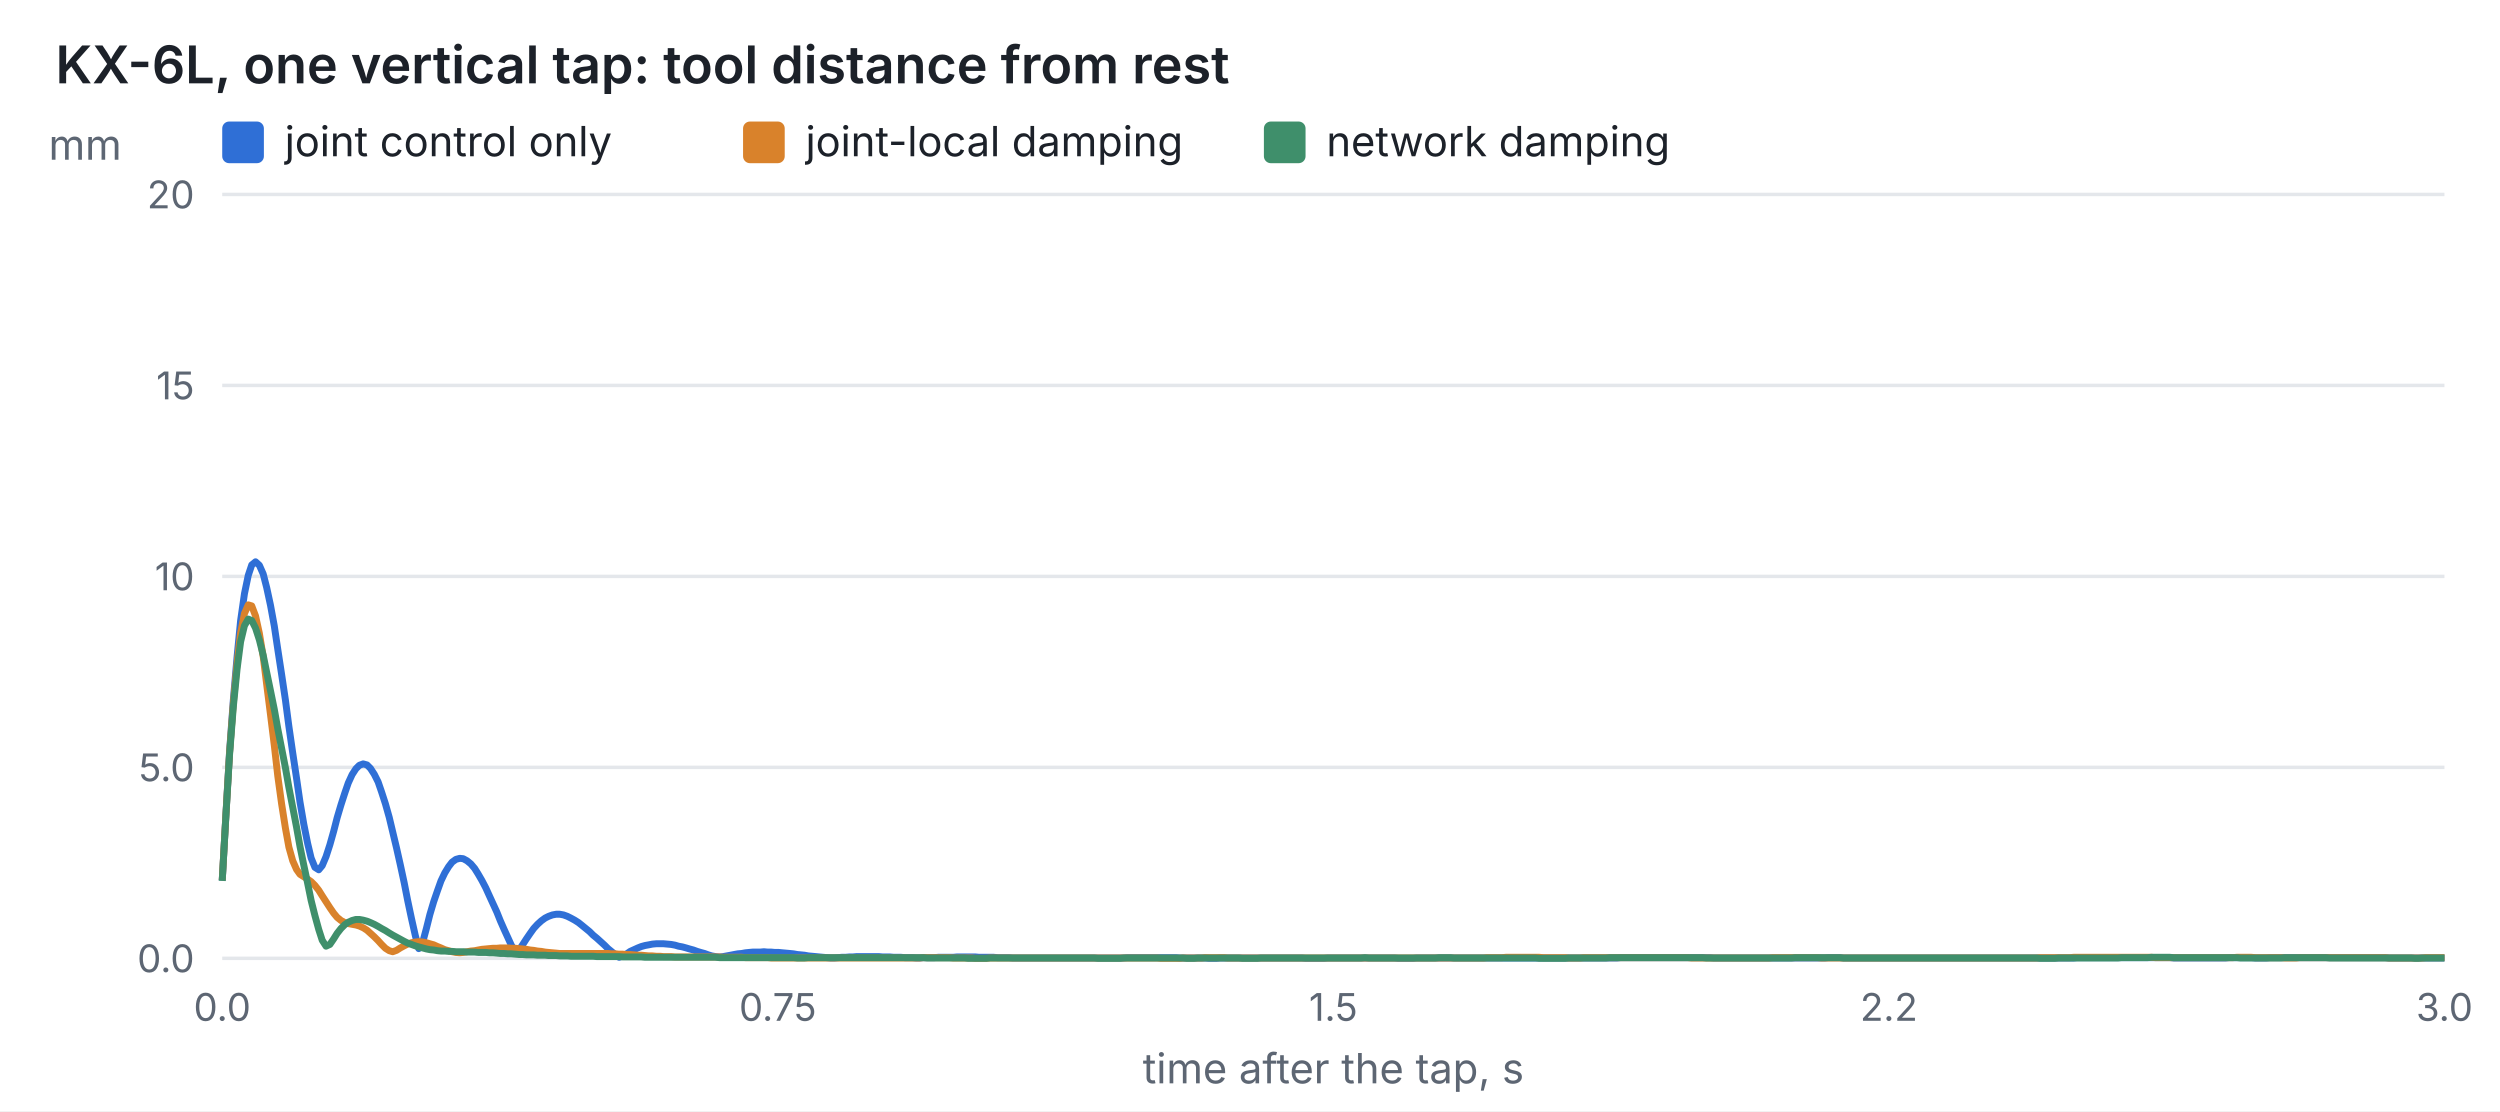
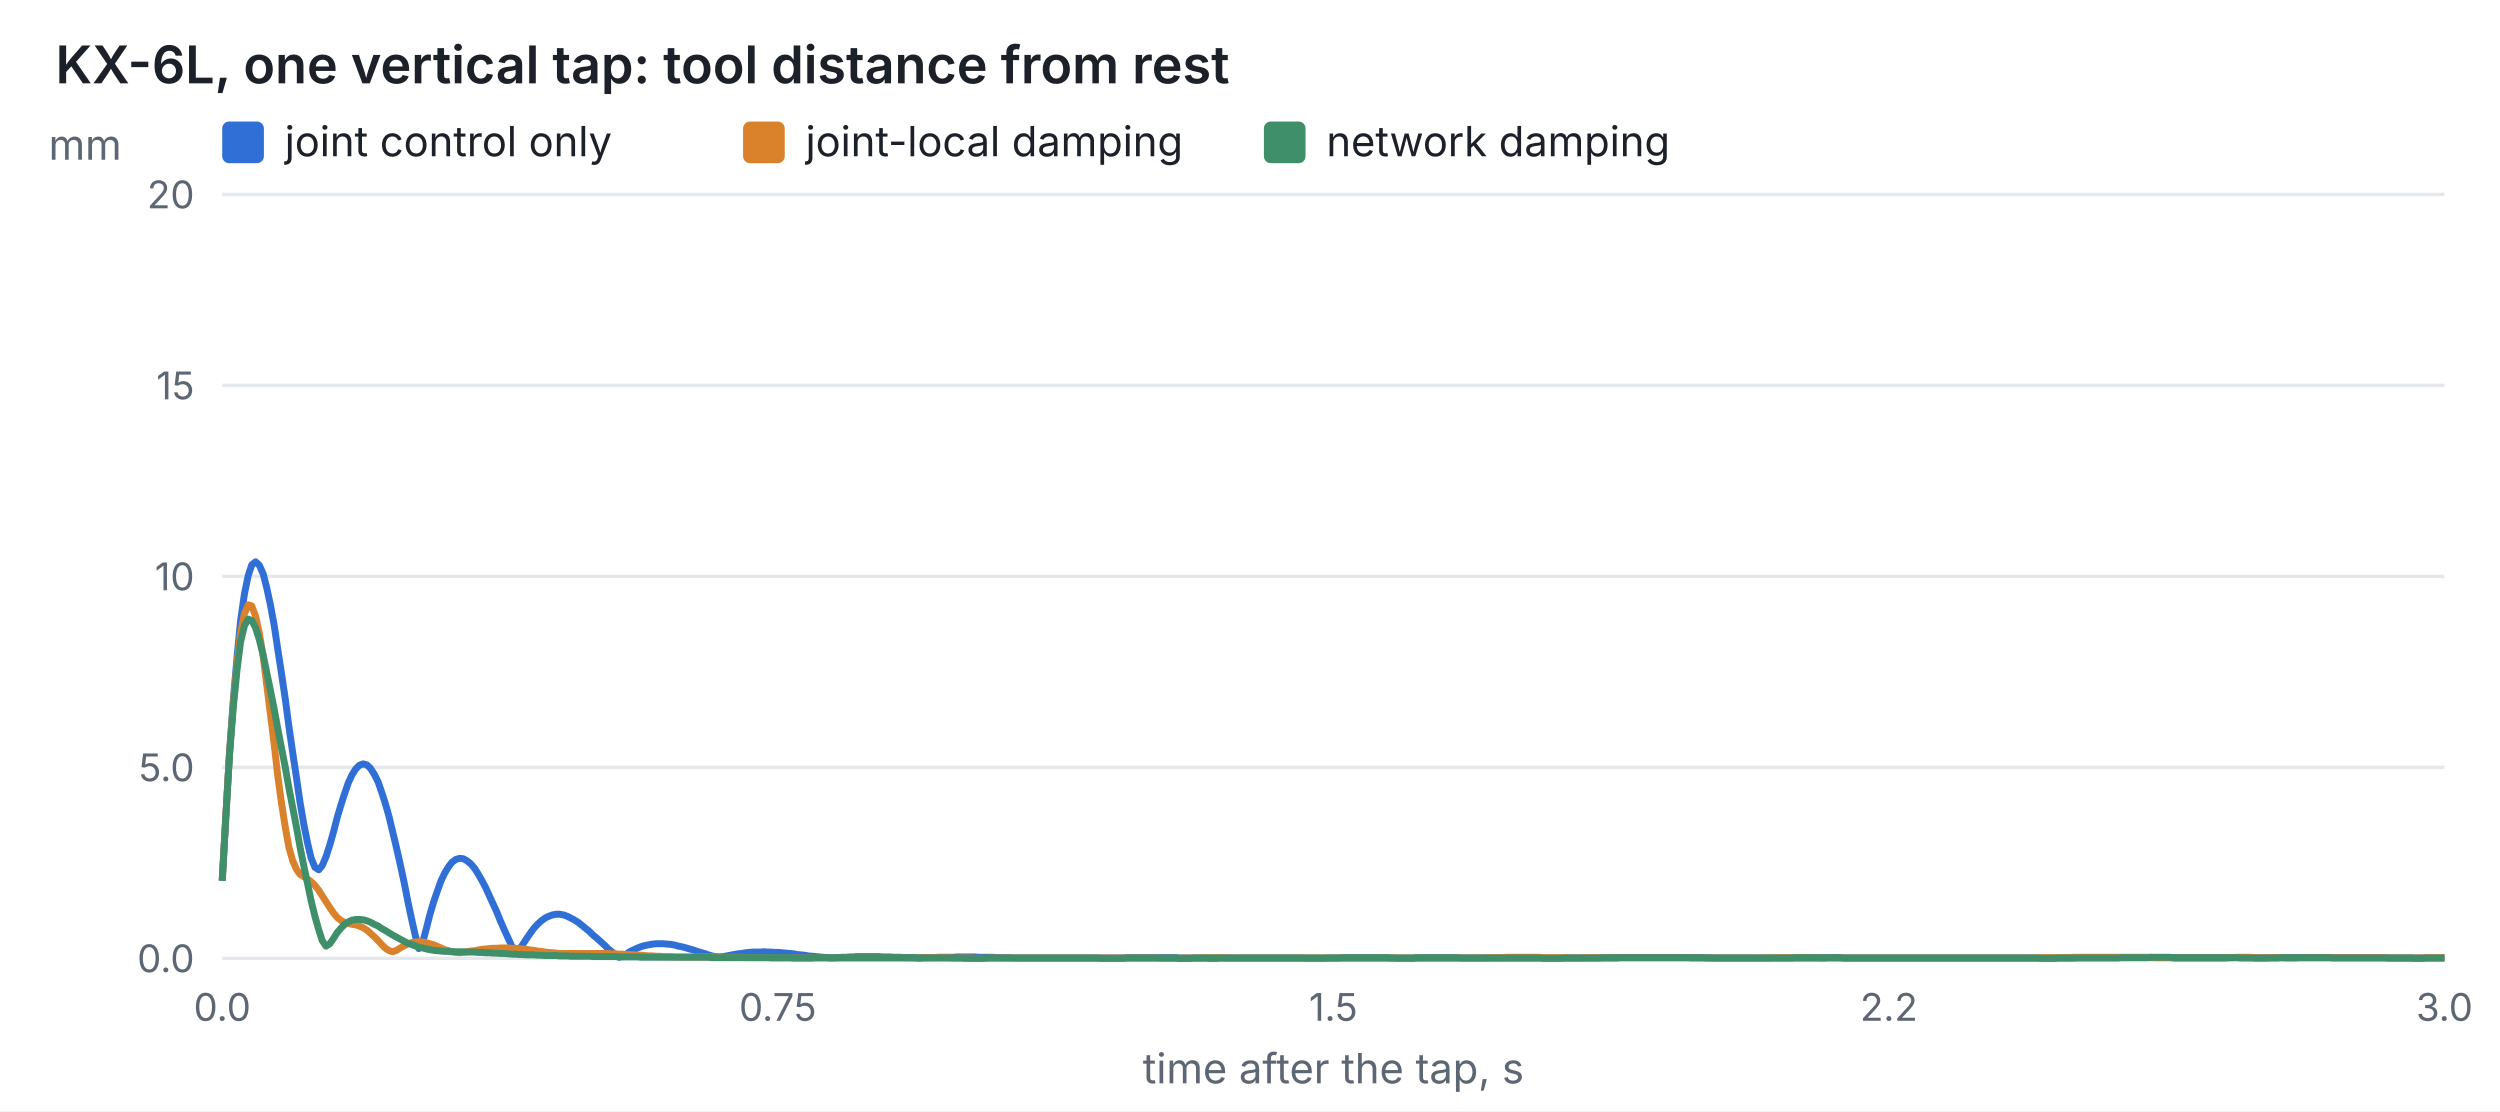
<svg xmlns="http://www.w3.org/2000/svg" viewBox="0 0 720 320" width="720" height="320" font-family="system-ui, -apple-system, Segoe UI, sans-serif">
  <rect width="720" height="320" fill="#ffffff" />
  <text x="16" y="24" font-size="15" font-weight="600" fill="#1c2129">KX-6L, one vertical tap: tool distance from rest</text>
  <line x1="64" x2="704" y1="276" y2="276" stroke="#e4e7eb" />
  <text x="56" y="280" font-size="11" text-anchor="end" fill="#5d6673">0.0</text>
  <line x1="64" x2="704" y1="221" y2="221" stroke="#e4e7eb" />
  <text x="56" y="225" font-size="11" text-anchor="end" fill="#5d6673">5.0</text>
  <line x1="64" x2="704" y1="166" y2="166" stroke="#e4e7eb" />
  <text x="56" y="170" font-size="11" text-anchor="end" fill="#5d6673">10</text>
  <line x1="64" x2="704" y1="111" y2="111" stroke="#e4e7eb" />
  <text x="56" y="115" font-size="11" text-anchor="end" fill="#5d6673">15</text>
  <line x1="64" x2="704" y1="56" y2="56" stroke="#e4e7eb" />
  <text x="56" y="60" font-size="11" text-anchor="end" fill="#5d6673">20</text>
  <text x="64" y="294" font-size="11" text-anchor="middle" fill="#5d6673">0.0</text>
  <text x="224" y="294" font-size="11" text-anchor="middle" fill="#5d6673">0.75</text>
  <text x="384" y="294" font-size="11" text-anchor="middle" fill="#5d6673">1.5</text>
  <text x="544" y="294" font-size="11" text-anchor="middle" fill="#5d6673">2.2</text>
  <text x="704" y="294" font-size="11" text-anchor="middle" fill="#5d6673">3.0</text>
  <polyline points="64.0,253.6 65.1,234.0 66.1,216.7 67.2,201.6 68.3,188.9 69.3,178.7 70.4,171.0 71.5,165.7 72.5,162.7 73.6,161.8 74.7,162.8 75.8,165.3 76.8,169.2 77.9,174.3 79.0,180.3 80.0,187.0 81.1,194.2 82.2,201.6 83.2,209.2 84.3,216.8 85.4,224.1 86.4,231.0 87.5,237.4 88.6,242.9 89.6,247.1 90.7,249.8 91.8,250.5 92.8,249.3 93.9,246.7 95.0,243.3 96.1,239.4 97.1,235.5 98.2,231.8 99.3,228.4 100.3,225.5 101.4,223.1 102.5,221.4 103.5,220.4 104.6,220.0 105.7,220.3 106.7,221.3 107.8,223.0 108.9,225.2 109.9,228.1 111.0,231.5 112.1,235.4 113.1,239.6 114.2,244.2 115.3,249.1 116.4,254.2 117.4,259.3 118.5,264.5 119.6,269.4 120.6,273.2 121.7,271.5 122.8,267.4 123.8,263.4 124.9,259.7 126.0,256.5 127.0,253.7 128.1,251.4 129.2,249.6 130.2,248.3 131.3,247.5 132.4,247.2 133.4,247.3 134.5,247.9 135.6,248.8 136.7,250.1 137.7,251.7 138.8,253.6 139.9,255.7 140.9,257.9 142.0,260.3 143.1,262.7 144.1,265.2 145.2,267.7 146.3,270.1 147.3,272.3 148.4,273.9 149.5,273.6 150.5,272.1 151.6,270.4 152.7,268.8 153.7,267.4 154.8,266.2 155.9,265.2 157.0,264.4 158.0,263.9 159.1,263.5 160.2,263.3 161.2,263.3 162.3,263.5 163.4,263.9 164.4,264.4 165.5,265.0 166.6,265.7 167.6,266.5 168.7,267.4 169.8,268.3 170.8,269.3 171.9,270.2 173.0,271.2 174.1,272.2 175.1,273.2 176.2,274.1 177.3,275.0 178.3,275.7 179.4,275.3 180.5,274.7 181.5,274.0 182.6,273.5 183.7,273.0 184.7,272.6 185.8,272.3 186.9,272.1 187.9,271.9 189.0,271.8 190.1,271.8 191.1,271.8 192.2,271.9 193.3,272.0 194.4,272.2 195.4,272.5 196.5,272.7 197.6,273.0 198.6,273.3 199.7,273.6 200.8,274.0 201.8,274.3 202.9,274.6 204.0,275.0 205.0,275.3 206.1,275.5 207.2,275.6 208.2,275.5 209.3,275.3 210.4,275.1 211.4,274.9 212.5,274.7 213.6,274.6 214.7,274.4 215.7,274.3 216.8,274.2 217.9,274.2 218.9,274.2 220.0,274.1 221.1,274.2 222.1,274.2 223.2,274.3 224.3,274.3 225.3,274.4 226.4,274.5 227.5,274.6 228.5,274.7 229.6,274.9 230.7,275.0 231.7,275.1 232.8,275.3 233.9,275.4 235.0,275.5 236.0,275.6 237.1,275.7 238.2,275.8 239.2,275.9 240.3,275.9 241.4,275.8 242.4,275.7 243.5,275.7 244.6,275.6 245.6,275.6 246.7,275.5 247.8,275.5 248.8,275.5 249.9,275.5 251.0,275.5 252.0,275.5 253.1,275.5 254.2,275.6 255.3,275.6 256.3,275.6 257.4,275.7 258.5,275.7 259.5,275.7 260.6,275.8 261.7,275.8 262.7,275.8 263.8,275.9 264.9,275.9 265.9,275.8 267.0,275.8 268.1,275.8 269.1,275.8 270.2,275.7 271.3,275.7 272.3,275.7 273.4,275.7 274.5,275.7 275.6,275.6 276.6,275.6 277.7,275.6 278.8,275.6 279.8,275.6 280.9,275.6 282.0,275.7 283.0,275.7 284.1,275.7 285.2,275.7 286.2,275.7 287.3,275.8 288.4,275.8 289.4,275.8 290.5,275.8 291.6,275.9 292.6,275.9 293.7,275.9 294.8,275.9 295.9,275.9 296.9,275.9 298.0,275.9 299.1,275.9 300.1,275.9 301.2,275.9 302.3,275.9 303.3,275.9 304.4,275.9 305.5,275.9 306.5,275.9 307.6,275.9 308.7,275.9 309.7,275.9 310.8,275.9 311.9,275.9 312.9,275.9 314.0,275.9 315.1,275.9 316.2,275.9 317.2,275.9 318.3,275.9 319.4,275.9 320.4,275.9 321.5,275.9 322.6,275.9 323.6,275.9 324.7,275.8 325.8,275.8 326.8,275.8 327.9,275.8 329.0,275.8 330.0,275.8 331.1,275.8 332.2,275.8 333.2,275.8 334.3,275.8 335.4,275.8 336.5,275.8 337.5,275.8 338.6,275.8 339.7,275.9 340.7,275.9 341.8,275.9 342.9,275.9 343.9,275.9 345.0,275.9 346.1,275.9 347.1,275.9 348.2,276.0 349.3,276.0 350.3,276.0 351.4,275.9 352.5,275.9 353.5,275.9 354.6,275.9 355.7,275.9 356.8,275.9 357.8,275.9 358.9,275.9 360.0,275.9 361.0,275.9 362.1,275.9 363.2,275.9 364.2,275.9 365.3,275.9 366.4,275.9 367.4,275.9 368.5,275.9 369.6,275.9 370.6,275.9 371.7,275.9 372.8,275.9 373.8,275.9 374.9,275.9 376.0,276.0 377.1,276.0 378.1,276.0 379.2,276.0 380.3,276.0 381.3,276.0 382.4,275.9 383.5,275.9 384.5,275.9 385.6,275.9 386.7,275.9 387.7,275.9 388.8,275.9 389.9,275.9 390.9,275.9 392.0,275.9 393.1,275.9 394.2,275.9 395.2,275.9 396.3,275.9 397.4,275.9 398.4,275.9 399.5,275.9 400.6,275.9 401.6,275.9 402.7,276.0 403.8,276.0 404.8,276.0 405.9,276.0 407.0,276.0 408.0,275.9 409.1,275.9 410.2,275.9 411.2,275.9 412.3,275.9 413.4,275.9 414.5,275.9 415.5,275.9 416.6,275.9 417.7,275.9 418.7,275.9 419.8,275.9 420.9,275.9 421.9,275.9 423.0,275.9 424.1,275.9 425.1,275.9 426.2,275.9 427.3,275.9 428.3,275.9 429.4,275.9 430.5,275.9 431.5,275.9 432.6,275.9 433.7,275.9 434.8,275.9 435.8,275.9 436.9,275.9 438.0,275.9 439.0,275.9 440.1,275.9 441.2,275.9 442.2,275.9 443.3,275.9 444.4,275.9 445.4,275.9 446.5,275.9 447.6,275.9 448.6,275.9 449.7,275.9 450.8,275.9 451.8,275.9 452.9,275.9 454.0,275.9 455.1,275.9 456.1,275.9 457.2,275.9 458.3,275.9 459.3,275.9 460.4,275.9 461.5,275.9 462.5,275.9 463.6,275.9 464.7,275.9 465.7,275.9 466.8,275.8 467.9,275.8 468.9,275.8 470.0,275.8 471.1,275.8 472.1,275.8 473.2,275.8 474.3,275.8 475.4,275.8 476.4,275.8 477.5,275.8 478.6,275.8 479.6,275.8 480.7,275.8 481.8,275.8 482.8,275.8 483.9,275.8 485.0,275.8 486.0,275.8 487.1,275.8 488.2,275.8 489.2,275.8 490.3,275.8 491.4,275.8 492.4,275.8 493.5,275.9 494.6,275.9 495.7,275.9 496.7,275.9 497.8,275.9 498.9,275.9 499.9,275.9 501.0,275.9 502.1,275.9 503.1,275.9 504.2,275.9 505.3,275.9 506.3,275.9 507.4,275.9 508.5,275.9 509.5,275.9 510.6,275.9 511.7,275.9 512.7,275.9 513.8,275.9 514.9,275.9 516.0,275.9 517.0,275.9 518.1,275.9 519.2,275.9 520.2,275.9 521.3,275.9 522.4,275.9 523.4,275.9 524.5,275.9 525.6,275.9 526.6,275.8 527.7,275.8 528.8,275.8 529.8,275.8 530.9,275.9 532.0,275.9 533.0,275.9 534.1,275.9 535.2,275.9 536.3,275.9 537.3,275.9 538.4,275.9 539.5,275.9 540.5,275.9 541.6,275.9 542.7,275.9 543.7,275.9 544.8,275.9 545.9,275.9 546.9,275.9 548.0,275.9 549.1,275.9 550.1,275.9 551.2,275.9 552.3,275.9 553.3,275.9 554.4,275.9 555.5,275.9 556.6,275.9 557.6,275.9 558.7,275.9 559.8,275.9 560.8,275.9 561.9,275.9 563.0,275.9 564.0,275.9 565.1,275.9 566.2,275.9 567.2,275.9 568.3,275.9 569.4,275.9 570.4,275.9 571.5,275.9 572.6,275.9 573.6,275.9 574.7,275.9 575.8,275.9 576.9,275.9 577.9,275.9 579.0,275.9 580.1,275.9 581.1,275.9 582.2,275.9 583.3,275.9 584.3,275.9 585.4,275.9 586.5,275.9 587.5,275.9 588.6,275.9 589.7,275.9 590.7,275.9 591.8,275.9 592.9,275.9 593.9,275.9 595.0,275.9 596.1,275.9 597.2,275.9 598.2,275.8 599.3,275.8 600.4,275.8 601.4,275.8 602.5,275.8 603.6,275.8 604.6,275.8 605.7,275.8 606.8,275.8 607.8,275.8 608.9,275.8 610.0,275.8 611.0,275.8 612.1,275.8 613.2,275.8 614.3,275.8 615.3,275.8 616.4,275.8 617.5,275.8 618.5,275.8 619.6,275.8 620.7,275.8 621.7,275.8 622.8,275.8 623.9,275.8 624.9,275.8 626.0,275.9 627.1,275.9 628.1,275.9 629.2,275.9 630.3,275.9 631.3,275.9 632.4,275.9 633.5,275.9 634.6,275.9 635.6,275.9 636.7,275.9 637.8,275.9 638.8,275.9 639.9,275.9 641.0,275.9 642.0,275.8 643.1,275.8 644.2,275.8 645.2,275.8 646.3,275.8 647.4,275.8 648.4,275.8 649.5,275.9 650.6,275.9 651.6,275.9 652.7,275.9 653.8,275.8 654.9,275.8 655.9,275.8 657.0,275.8 658.1,275.8 659.1,275.8 660.2,275.8 661.3,275.8 662.3,275.8 663.4,275.8 664.5,275.8 665.5,275.8 666.6,275.8 667.7,275.8 668.7,275.8 669.8,275.8 670.9,275.8 671.9,275.8 673.0,275.8 674.1,275.8 675.2,275.8 676.2,275.8 677.3,275.8 678.4,275.8 679.4,275.8 680.5,275.8 681.6,275.8 682.6,275.8 683.7,275.8 684.8,275.8 685.8,275.8 686.9,275.8 688.0,275.9 689.0,275.9 690.1,275.9 691.2,275.9 692.2,275.9 693.3,275.9 694.4,275.9 695.5,275.9 696.5,275.9 697.6,275.9 698.7,275.9 699.7,275.9 700.8,275.9 701.9,275.9 702.9,275.9 704.0,275.9" fill="none" stroke="#2f6fd6" stroke-width="2" stroke-linejoin="round" />
  <polyline points="64.0,253.5 65.1,234.0 66.1,217.0 67.2,202.5 68.3,190.9 69.3,182.3 70.4,176.7 71.5,174.2 72.5,174.5 73.6,177.4 74.7,182.4 75.8,189.1 76.8,197.1 77.9,205.8 79.0,214.7 80.0,223.5 81.1,231.5 82.2,238.5 83.2,244.0 84.3,247.9 85.4,250.4 86.4,251.8 87.5,252.5 88.6,253.2 89.6,253.9 90.7,255.0 91.8,256.4 92.8,258.0 93.9,259.7 95.0,261.4 96.1,263.0 97.1,264.2 98.2,265.1 99.3,265.7 100.3,266.0 101.4,266.2 102.5,266.4 103.5,266.7 104.6,267.2 105.7,267.9 106.7,268.8 107.8,269.8 108.9,270.9 109.9,272.0 111.0,273.1 112.1,273.8 113.1,274.1 114.2,273.7 115.3,273.0 116.4,272.4 117.4,271.9 118.5,271.5 119.6,271.3 120.6,271.2 121.7,271.3 122.8,271.5 123.8,271.8 124.9,272.1 126.0,272.6 127.0,273.0 128.1,273.5 129.2,273.8 130.2,274.1 131.3,274.3 132.4,274.4 133.4,274.3 134.5,274.1 135.6,273.9 136.7,273.8 137.7,273.6 138.8,273.4 139.9,273.3 140.9,273.2 142.0,273.1 143.1,273.1 144.1,273.0 145.2,273.0 146.3,273.0 147.3,273.1 148.4,273.1 149.5,273.2 150.5,273.3 151.6,273.4 152.7,273.6 153.7,273.7 154.8,273.9 155.9,274.0 157.0,274.2 158.0,274.3 159.1,274.4 160.2,274.5 161.2,274.6 162.3,274.6 163.4,274.6 164.4,274.6 165.5,274.6 166.6,274.6 167.6,274.6 168.7,274.6 169.8,274.6 170.8,274.6 171.9,274.6 173.0,274.6 174.1,274.6 175.1,274.6 176.2,274.7 177.3,274.7 178.3,274.8 179.4,274.8 180.5,274.9 181.5,274.9 182.6,275.0 183.7,275.1 184.7,275.1 185.8,275.2 186.9,275.3 187.9,275.3 189.0,275.4 190.1,275.4 191.1,275.5 192.2,275.5 193.3,275.5 194.4,275.6 195.4,275.6 196.5,275.6 197.6,275.6 198.6,275.6 199.7,275.6 200.8,275.6 201.8,275.6 202.9,275.6 204.0,275.6 205.0,275.6 206.1,275.6 207.2,275.6 208.2,275.7 209.3,275.7 210.4,275.7 211.4,275.7 212.5,275.7 213.6,275.7 214.7,275.8 215.7,275.8 216.8,275.8 217.9,275.8 218.9,275.8 220.0,275.8 221.1,275.8 222.1,275.9 223.2,275.9 224.3,275.9 225.3,275.9 226.4,275.9 227.5,275.9 228.5,275.9 229.6,275.9 230.7,275.9 231.7,275.9 232.8,275.9 233.9,275.9 235.0,275.9 236.0,275.9 237.1,275.9 238.2,275.9 239.2,275.9 240.3,275.9 241.4,275.9 242.4,275.9 243.5,275.9 244.6,275.9 245.6,275.9 246.7,275.9 247.8,275.9 248.8,275.9 249.9,275.9 251.0,275.9 252.0,275.9 253.1,275.9 254.2,275.9 255.3,275.9 256.3,275.9 257.4,275.9 258.5,275.9 259.5,275.9 260.6,275.9 261.7,275.9 262.7,275.9 263.8,275.9 264.9,275.9 265.9,275.8 267.0,275.8 268.1,275.8 269.1,275.8 270.2,275.8 271.3,275.8 272.3,275.8 273.4,275.8 274.5,275.9 275.6,275.9 276.6,275.9 277.7,275.9 278.8,275.9 279.8,275.9 280.9,276.0 282.0,276.0 283.0,276.0 284.1,276.0 285.2,275.9 286.2,275.9 287.3,275.9 288.4,275.9 289.4,275.9 290.5,275.9 291.6,275.9 292.6,275.9 293.7,275.9 294.8,275.9 295.9,275.9 296.9,275.9 298.0,275.9 299.1,275.9 300.1,275.9 301.2,275.9 302.3,275.9 303.3,275.9 304.4,275.9 305.5,275.9 306.5,275.9 307.6,275.9 308.7,275.9 309.7,275.9 310.8,275.9 311.9,275.9 312.9,275.9 314.0,275.9 315.1,275.9 316.2,275.9 317.2,275.9 318.3,275.9 319.4,275.9 320.4,275.9 321.5,275.9 322.6,275.9 323.6,275.9 324.7,275.9 325.8,275.9 326.8,275.9 327.9,275.9 329.0,275.9 330.0,275.9 331.1,275.9 332.2,275.9 333.2,275.9 334.3,276.0 335.4,276.0 336.5,276.0 337.5,276.0 338.6,276.0 339.7,276.0 340.7,275.9 341.8,275.9 342.9,275.9 343.9,275.9 345.0,275.9 346.1,275.9 347.1,275.8 348.2,275.8 349.3,275.8 350.3,275.8 351.4,275.8 352.5,275.8 353.5,275.9 354.6,275.9 355.7,275.9 356.8,275.9 357.8,275.9 358.9,275.9 360.0,275.9 361.0,275.9 362.1,275.9 363.2,275.9 364.2,275.9 365.3,275.9 366.4,275.9 367.4,275.9 368.5,275.9 369.6,275.9 370.6,275.9 371.7,275.9 372.8,275.9 373.8,275.9 374.9,275.9 376.0,275.9 377.1,275.9 378.1,275.9 379.2,275.9 380.3,275.9 381.3,275.9 382.4,275.9 383.5,275.9 384.5,275.9 385.6,275.9 386.7,275.9 387.7,275.9 388.8,275.9 389.9,275.9 390.9,275.9 392.0,275.9 393.1,275.9 394.2,275.9 395.2,275.9 396.3,275.9 397.4,275.9 398.4,275.9 399.5,275.9 400.6,275.9 401.6,275.9 402.7,275.9 403.8,275.9 404.8,275.9 405.9,275.9 407.0,275.9 408.0,275.9 409.1,275.9 410.2,275.9 411.2,275.9 412.3,275.9 413.4,275.9 414.5,275.9 415.5,275.9 416.6,275.9 417.7,275.9 418.7,275.9 419.8,275.9 420.9,275.9 421.9,275.9 423.0,275.9 424.1,275.9 425.1,275.9 426.2,275.9 427.3,275.9 428.3,275.8 429.4,275.8 430.5,275.8 431.5,275.8 432.6,275.8 433.7,275.7 434.8,275.7 435.8,275.7 436.9,275.7 438.0,275.7 439.0,275.7 440.1,275.7 441.2,275.7 442.2,275.7 443.3,275.7 444.4,275.8 445.4,275.8 446.5,275.8 447.6,275.8 448.6,275.8 449.7,275.8 450.8,275.8 451.8,275.9 452.9,275.9 454.0,275.9 455.1,275.9 456.1,275.8 457.2,275.8 458.3,275.8 459.3,275.8 460.4,275.8 461.5,275.8 462.5,275.8 463.6,275.8 464.7,275.8 465.7,275.8 466.8,275.8 467.9,275.8 468.9,275.8 470.0,275.8 471.1,275.8 472.1,275.8 473.2,275.8 474.3,275.8 475.4,275.8 476.4,275.8 477.5,275.8 478.6,275.8 479.6,275.8 480.7,275.8 481.8,275.8 482.8,275.8 483.9,275.8 485.0,275.8 486.0,275.8 487.1,275.9 488.2,275.9 489.2,275.9 490.3,275.9 491.4,275.9 492.4,275.9 493.5,275.9 494.6,275.9 495.7,275.9 496.7,275.9 497.8,275.9 498.9,275.9 499.9,275.9 501.0,275.9 502.1,275.9 503.1,275.9 504.2,275.9 505.3,275.9 506.3,275.9 507.4,275.9 508.5,275.9 509.5,275.9 510.6,275.8 511.7,275.8 512.7,275.8 513.8,275.8 514.9,275.8 516.0,275.8 517.0,275.8 518.1,275.8 519.2,275.8 520.2,275.8 521.3,275.8 522.4,275.8 523.4,275.8 524.5,275.9 525.6,275.9 526.6,275.9 527.7,275.9 528.8,275.9 529.8,275.9 530.9,275.9 532.0,275.9 533.0,275.9 534.1,275.9 535.2,275.9 536.3,275.9 537.3,275.9 538.4,275.9 539.5,275.9 540.5,275.9 541.6,275.9 542.7,275.9 543.7,275.9 544.8,275.9 545.9,275.9 546.9,275.9 548.0,275.9 549.1,275.9 550.1,275.9 551.2,275.9 552.3,275.9 553.3,275.9 554.4,275.9 555.5,275.9 556.6,275.9 557.6,275.9 558.7,275.9 559.8,275.9 560.8,275.9 561.9,275.9 563.0,275.9 564.0,275.9 565.1,275.9 566.2,275.9 567.2,275.9 568.3,275.9 569.4,275.9 570.4,275.9 571.5,275.9 572.6,275.9 573.6,275.9 574.7,275.9 575.8,275.9 576.9,275.9 577.9,275.9 579.0,275.9 580.1,275.9 581.1,275.9 582.2,275.9 583.3,275.9 584.3,275.9 585.4,275.9 586.5,275.9 587.5,275.8 588.6,275.8 589.7,275.8 590.7,275.8 591.8,275.8 592.9,275.8 593.9,275.8 595.0,275.8 596.1,275.8 597.2,275.7 598.2,275.7 599.3,275.7 600.4,275.7 601.4,275.7 602.5,275.7 603.6,275.7 604.6,275.7 605.7,275.7 606.8,275.7 607.8,275.7 608.9,275.7 610.0,275.7 611.0,275.7 612.1,275.7 613.2,275.7 614.3,275.7 615.3,275.7 616.4,275.7 617.5,275.7 618.5,275.7 619.6,275.7 620.7,275.8 621.7,275.8 622.8,275.8 623.9,275.8 624.9,275.8 626.0,275.8 627.1,275.8 628.1,275.8 629.2,275.8 630.3,275.8 631.3,275.8 632.4,275.8 633.5,275.8 634.6,275.8 635.6,275.8 636.7,275.8 637.8,275.8 638.8,275.8 639.9,275.8 641.0,275.8 642.0,275.8 643.1,275.8 644.2,275.7 645.2,275.7 646.3,275.7 647.4,275.7 648.4,275.7 649.5,275.8 650.6,275.8 651.6,275.8 652.7,275.8 653.8,275.8 654.9,275.8 655.9,275.8 657.0,275.8 658.1,275.9 659.1,275.9 660.2,275.9 661.3,275.9 662.3,275.8 663.4,275.8 664.5,275.8 665.5,275.8 666.6,275.8 667.7,275.8 668.7,275.8 669.8,275.8 670.9,275.8 671.9,275.8 673.0,275.8 674.1,275.8 675.2,275.8 676.2,275.8 677.3,275.8 678.4,275.8 679.4,275.8 680.5,275.8 681.6,275.8 682.6,275.8 683.7,275.8 684.8,275.8 685.8,275.8 686.9,275.8 688.0,275.9 689.0,275.9 690.1,275.9 691.2,275.9 692.2,275.9 693.3,275.9 694.4,275.9 695.5,275.9 696.5,275.9 697.6,275.9 698.7,275.8 699.7,275.8 700.8,275.8 701.9,275.8 702.9,275.8 704.0,275.8" fill="none" stroke="#d9822b" stroke-width="2" stroke-linejoin="round" />
-   <polyline points="64.0,253.7 65.1,234.3 66.1,217.5 67.2,203.5 68.3,192.5 69.3,184.8 70.4,180.2 71.5,178.3 72.5,178.7 73.6,180.9 74.7,184.3 75.8,188.7 76.8,193.6 77.9,198.9 79.0,204.3 80.0,209.9 81.1,215.5 82.2,221.1 83.2,226.8 84.3,232.5 85.4,238.2 86.4,243.8 87.5,249.2 88.6,254.4 89.6,259.3 90.7,263.7 91.8,267.7 92.8,270.8 93.9,272.5 95.0,272.0 96.1,270.4 97.1,268.8 98.2,267.4 99.3,266.3 100.3,265.6 101.4,265.1 102.5,264.8 103.5,264.8 104.6,265.0 105.7,265.3 106.7,265.7 107.8,266.2 108.9,266.8 109.9,267.4 111.0,268.0 112.1,268.7 113.1,269.3 114.2,269.9 115.3,270.5 116.4,271.1 117.4,271.6 118.5,272.0 119.6,272.4 120.6,272.7 121.7,273.0 122.8,273.3 123.8,273.5 124.9,273.6 126.0,273.8 127.0,273.9 128.1,273.9 129.2,274.0 130.2,274.0 131.3,274.1 132.4,274.1 133.4,274.1 134.5,274.2 135.6,274.2 136.7,274.2 137.7,274.3 138.8,274.3 139.9,274.3 140.9,274.4 142.0,274.4 143.1,274.5 144.1,274.6 145.2,274.6 146.3,274.7 147.3,274.7 148.4,274.8 149.5,274.9 150.5,274.9 151.6,275.0 152.7,275.0 153.7,275.0 154.8,275.1 155.9,275.1 157.0,275.1 158.0,275.2 159.1,275.2 160.2,275.2 161.2,275.3 162.3,275.3 163.4,275.3 164.4,275.4 165.5,275.4 166.6,275.4 167.6,275.4 168.7,275.4 169.8,275.4 170.8,275.4 171.9,275.5 173.0,275.5 174.1,275.5 175.1,275.5 176.2,275.5 177.3,275.5 178.3,275.5 179.4,275.6 180.5,275.6 181.5,275.6 182.6,275.6 183.7,275.6 184.7,275.6 185.8,275.7 186.9,275.7 187.9,275.7 189.0,275.7 190.1,275.7 191.1,275.7 192.2,275.7 193.3,275.7 194.4,275.7 195.4,275.7 196.5,275.7 197.6,275.7 198.6,275.7 199.7,275.7 200.8,275.7 201.8,275.7 202.9,275.7 204.0,275.7 205.0,275.7 206.1,275.7 207.2,275.8 208.2,275.8 209.3,275.8 210.4,275.8 211.4,275.8 212.5,275.8 213.6,275.8 214.7,275.8 215.7,275.8 216.8,275.8 217.9,275.8 218.9,275.8 220.0,275.8 221.1,275.8 222.1,275.8 223.2,275.8 224.3,275.8 225.3,275.8 226.4,275.8 227.5,275.8 228.5,275.8 229.6,275.9 230.7,275.9 231.7,275.9 232.8,275.8 233.9,275.8 235.0,275.8 236.0,275.8 237.1,275.8 238.2,275.8 239.2,275.8 240.3,275.8 241.4,275.8 242.4,275.8 243.5,275.8 244.6,275.8 245.6,275.8 246.7,275.8 247.8,275.8 248.8,275.8 249.9,275.8 251.0,275.8 252.0,275.8 253.1,275.8 254.2,275.8 255.3,275.8 256.3,275.8 257.4,275.8 258.5,275.8 259.5,275.8 260.6,275.8 261.7,275.8 262.7,275.8 263.8,275.8 264.9,275.8 265.9,275.8 267.0,275.9 268.1,275.9 269.1,275.9 270.2,275.9 271.3,275.9 272.3,275.9 273.4,275.9 274.5,275.9 275.6,275.9 276.6,275.9 277.7,275.9 278.8,276.0 279.8,276.0 280.9,276.0 282.0,276.0 283.0,276.0 284.1,276.0 285.2,275.9 286.2,275.9 287.3,275.9 288.4,275.9 289.4,275.9 290.5,275.9 291.6,275.9 292.6,275.9 293.7,275.9 294.8,275.9 295.9,275.9 296.9,275.9 298.0,275.9 299.1,275.9 300.1,275.9 301.2,275.9 302.3,275.9 303.3,275.9 304.4,275.9 305.5,275.9 306.5,275.9 307.6,275.9 308.7,275.9 309.7,275.9 310.8,275.9 311.9,275.9 312.9,275.9 314.0,275.9 315.1,275.9 316.2,276.0 317.2,276.0 318.3,276.0 319.4,276.0 320.4,276.0 321.5,276.0 322.6,276.0 323.6,275.9 324.7,275.9 325.8,275.9 326.8,275.9 327.9,275.9 329.0,275.9 330.0,275.9 331.1,275.9 332.2,275.9 333.2,275.9 334.3,275.9 335.4,275.9 336.5,275.9 337.5,275.9 338.6,275.9 339.7,275.9 340.7,275.9 341.8,276.0 342.9,276.0 343.9,276.0 345.0,275.9 346.1,275.9 347.1,275.9 348.2,275.9 349.3,275.9 350.3,275.9 351.4,275.9 352.5,275.9 353.5,275.9 354.6,275.9 355.7,275.9 356.8,275.9 357.8,276.0 358.9,276.0 360.0,276.0 361.0,276.0 362.1,276.0 363.2,275.9 364.2,275.9 365.3,275.9 366.4,275.9 367.4,275.9 368.5,275.9 369.6,275.9 370.6,275.9 371.7,275.9 372.8,275.9 373.8,275.9 374.9,275.9 376.0,275.9 377.1,275.9 378.1,275.9 379.2,275.9 380.3,275.9 381.3,275.9 382.4,275.9 383.5,275.9 384.5,275.9 385.6,275.9 386.7,275.9 387.7,275.9 388.8,275.9 389.9,275.9 390.9,275.9 392.0,275.9 393.1,275.8 394.2,275.9 395.2,275.9 396.3,275.9 397.4,275.9 398.4,275.9 399.5,275.9 400.6,275.9 401.6,275.9 402.7,275.9 403.8,275.9 404.8,275.9 405.9,275.9 407.0,275.9 408.0,275.9 409.1,275.9 410.2,275.9 411.2,275.9 412.3,275.9 413.4,275.9 414.5,275.8 415.5,275.8 416.6,275.8 417.7,275.8 418.7,275.9 419.8,275.9 420.9,275.9 421.9,275.9 423.0,275.9 424.1,275.9 425.1,275.9 426.2,275.9 427.3,275.9 428.3,275.9 429.4,275.9 430.5,275.9 431.5,275.9 432.6,275.9 433.7,275.9 434.8,275.9 435.8,275.9 436.9,275.9 438.0,275.9 439.0,275.9 440.1,275.9 441.2,275.9 442.2,275.9 443.3,276.0 444.4,276.0 445.4,276.0 446.5,276.0 447.6,276.0 448.6,276.0 449.7,276.0 450.8,276.0 451.8,275.9 452.9,275.9 454.0,275.9 455.1,275.9 456.1,275.9 457.2,275.9 458.3,275.9 459.3,275.9 460.4,275.9 461.5,275.9 462.5,275.9 463.6,275.8 464.7,275.8 465.7,275.8 466.8,275.8 467.9,275.8 468.9,275.8 470.0,275.8 471.1,275.8 472.1,275.8 473.2,275.8 474.3,275.8 475.4,275.8 476.4,275.8 477.5,275.8 478.6,275.8 479.6,275.8 480.7,275.8 481.8,275.8 482.8,275.8 483.9,275.8 485.0,275.8 486.0,275.8 487.1,275.8 488.2,275.8 489.2,275.8 490.3,275.8 491.4,275.9 492.4,275.9 493.5,275.9 494.6,275.9 495.7,275.9 496.7,275.9 497.8,275.9 498.9,275.9 499.9,275.9 501.0,275.9 502.1,275.9 503.1,275.9 504.2,275.9 505.3,275.9 506.3,275.9 507.4,275.9 508.5,275.9 509.5,275.9 510.6,275.9 511.7,275.9 512.7,275.9 513.8,275.9 514.9,275.9 516.0,275.9 517.0,275.8 518.1,275.8 519.2,275.8 520.2,275.8 521.3,275.8 522.4,275.8 523.4,275.8 524.5,275.8 525.6,275.8 526.6,275.8 527.7,275.8 528.8,275.8 529.8,275.8 530.9,275.9 532.0,275.9 533.0,275.9 534.1,275.9 535.2,275.9 536.3,275.9 537.3,275.9 538.4,275.9 539.5,275.9 540.5,275.9 541.6,275.9 542.7,275.9 543.7,275.9 544.8,275.9 545.9,275.9 546.9,275.9 548.0,275.9 549.1,275.9 550.1,275.9 551.2,275.9 552.3,275.9 553.3,275.9 554.4,275.9 555.5,275.9 556.6,275.9 557.6,275.9 558.7,275.9 559.8,275.9 560.8,275.9 561.9,275.9 563.0,275.9 564.0,275.9 565.1,275.9 566.2,275.9 567.2,275.9 568.3,275.9 569.4,275.9 570.4,275.9 571.5,275.9 572.6,275.9 573.6,275.9 574.7,275.9 575.8,275.9 576.9,275.9 577.9,275.9 579.0,275.9 580.1,275.9 581.1,275.9 582.2,275.9 583.3,275.9 584.3,275.9 585.4,275.9 586.5,275.9 587.5,276.0 588.6,276.0 589.7,276.0 590.7,276.0 591.8,276.0 592.9,275.9 593.9,275.9 595.0,275.9 596.1,275.9 597.2,275.9 598.2,275.9 599.3,275.9 600.4,275.9 601.4,275.9 602.5,275.9 603.6,275.9 604.6,275.9 605.7,275.9 606.8,275.9 607.8,275.9 608.9,275.9 610.0,275.9 611.0,275.8 612.1,275.8 613.2,275.8 614.3,275.8 615.3,275.8 616.4,275.8 617.5,275.8 618.5,275.8 619.6,275.7 620.7,275.7 621.7,275.7 622.8,275.7 623.9,275.7 624.9,275.7 626.0,275.8 627.1,275.8 628.1,275.8 629.2,275.8 630.3,275.8 631.3,275.8 632.4,275.8 633.5,275.8 634.6,275.8 635.6,275.8 636.7,275.8 637.8,275.8 638.8,275.8 639.9,275.8 641.0,275.8 642.0,275.8 643.1,275.8 644.2,275.8 645.2,275.9 646.3,275.9 647.4,275.9 648.4,275.9 649.5,275.9 650.6,275.9 651.6,275.9 652.7,275.9 653.8,275.9 654.9,275.9 655.9,275.9 657.0,275.9 658.1,275.8 659.1,275.8 660.2,275.8 661.3,275.8 662.3,275.8 663.4,275.8 664.5,275.8 665.5,275.8 666.6,275.8 667.7,275.8 668.7,275.8 669.8,275.8 670.9,275.9 671.9,275.9 673.0,275.9 674.1,275.9 675.2,275.9 676.2,275.9 677.3,275.9 678.4,275.9 679.4,275.9 680.5,275.9 681.6,275.9 682.6,275.9 683.7,275.9 684.8,275.9 685.8,275.9 686.9,275.9 688.0,275.9 689.0,275.9 690.1,275.9 691.2,275.9 692.2,275.9 693.3,275.9 694.4,275.9 695.5,276.0 696.5,276.0 697.6,275.9 698.7,275.9 699.7,275.9 700.8,275.9 701.9,275.9 702.9,275.9 704.0,275.9" fill="none" stroke="#3f8f6b" stroke-width="2" stroke-linejoin="round" />
+   <polyline points="64.0,253.7 65.1,234.3 66.1,217.5 67.2,203.5 68.3,192.6 69.3,184.8 70.4,180.2 71.5,178.3 72.5,178.7 73.6,180.8 74.7,184.3 75.8,188.7 76.8,193.6 77.9,198.9 79.0,204.4 80.0,209.9 81.1,215.6 82.2,221.2 83.2,226.9 84.3,232.6 85.4,238.3 86.4,243.9 87.5,249.4 88.6,254.6 89.6,259.4 90.7,263.9 91.8,267.8 92.8,270.9 93.9,272.5 95.0,271.8 96.1,270.2 97.1,268.6 98.2,267.3 99.3,266.2 100.3,265.5 101.4,265.0 102.5,264.8 103.5,264.8 104.6,264.9 105.7,265.2 106.7,265.6 107.8,266.2 108.9,266.7 109.9,267.4 111.0,268.0 112.1,268.7 113.1,269.3 114.2,269.9 115.3,270.5 116.4,271.1 117.4,271.6 118.5,272.0 119.6,272.4 120.6,272.8 121.7,273.0 122.8,273.3 123.8,273.5 124.9,273.7 126.0,273.8 127.0,273.9 128.1,274.0 129.2,274.0 130.2,274.1 131.3,274.1 132.4,274.1 133.4,274.1 134.5,274.2 135.6,274.2 136.7,274.2 137.7,274.3 138.8,274.3 139.9,274.4 140.9,274.4 142.0,274.5 143.1,274.5 144.1,274.6 145.2,274.6 146.3,274.7 147.3,274.8 148.4,274.8 149.5,274.9 150.5,274.9 151.6,275.0 152.7,275.0 153.7,275.0 154.8,275.1 155.9,275.1 157.0,275.2 158.0,275.2 159.1,275.2 160.2,275.2 161.2,275.3 162.3,275.3 163.4,275.3 164.4,275.4 165.5,275.4 166.6,275.4 167.6,275.4 168.7,275.4 169.8,275.4 170.8,275.5 171.9,275.5 173.0,275.5 174.1,275.5 175.1,275.5 176.2,275.5 177.3,275.5 178.3,275.6 179.4,275.6 180.5,275.6 181.5,275.6 182.6,275.6 183.7,275.6 184.7,275.7 185.8,275.7 186.9,275.7 187.9,275.7 189.0,275.7 190.1,275.7 191.1,275.7 192.2,275.7 193.3,275.7 194.4,275.7 195.4,275.7 196.5,275.7 197.6,275.7 198.6,275.7 199.7,275.7 200.8,275.7 201.8,275.7 202.9,275.7 204.0,275.7 205.0,275.8 206.1,275.8 207.2,275.8 208.2,275.8 209.3,275.8 210.4,275.8 211.4,275.8 212.5,275.8 213.6,275.8 214.7,275.8 215.7,275.8 216.8,275.8 217.9,275.8 218.9,275.8 220.0,275.8 221.1,275.8 222.1,275.8 223.2,275.8 224.3,275.8 225.3,275.8 226.4,275.8 227.5,275.8 228.5,275.9 229.6,275.9 230.7,275.9 231.7,275.9 232.8,275.9 233.9,275.9 235.0,275.8 236.0,275.8 237.1,275.8 238.2,275.8 239.2,275.8 240.3,275.8 241.4,275.8 242.4,275.8 243.5,275.8 244.6,275.8 245.6,275.8 246.7,275.8 247.8,275.8 248.8,275.8 249.9,275.8 251.0,275.8 252.0,275.8 253.1,275.8 254.2,275.8 255.3,275.8 256.3,275.8 257.4,275.8 258.5,275.8 259.5,275.8 260.6,275.8 261.7,275.8 262.7,275.8 263.8,275.8 264.9,275.9 265.9,275.9 267.0,275.9 268.1,275.9 269.1,275.9 270.2,275.9 271.3,275.9 272.3,275.9 273.4,275.9 274.5,275.9 275.6,275.9 276.6,275.9 277.7,276.0 278.8,276.0 279.8,276.0 280.9,276.0 282.0,276.0 283.0,276.0 284.1,275.9 285.2,275.9 286.2,275.9 287.3,275.9 288.4,275.9 289.4,275.9 290.5,275.9 291.6,275.9 292.6,275.9 293.7,275.9 294.8,275.9 295.9,275.9 296.9,275.9 298.0,275.9 299.1,275.9 300.1,275.9 301.2,275.9 302.3,275.9 303.3,275.9 304.4,275.9 305.5,275.9 306.5,275.9 307.6,275.9 308.7,275.9 309.7,275.9 310.8,275.9 311.9,275.9 312.9,275.9 314.0,275.9 315.1,275.9 316.2,275.9 317.2,276.0 318.3,276.0 319.4,276.0 320.4,276.0 321.5,276.0 322.6,276.0 323.6,276.0 324.7,275.9 325.8,275.9 326.8,275.9 327.9,275.9 329.0,275.9 330.0,275.9 331.1,275.9 332.2,275.9 333.2,275.9 334.3,275.9 335.4,275.9 336.5,275.9 337.5,275.9 338.6,275.9 339.7,276.0 340.7,276.0 341.8,276.0 342.9,276.0 343.9,275.9 345.0,275.9 346.1,275.9 347.1,275.9 348.2,275.9 349.3,275.9 350.3,275.9 351.4,275.9 352.5,275.9 353.5,275.9 354.6,275.9 355.7,275.9 356.8,275.9 357.8,275.9 358.9,275.9 360.0,275.9 361.0,275.9 362.1,275.9 363.2,275.9 364.2,275.9 365.3,275.9 366.4,275.9 367.4,275.9 368.5,275.9 369.6,275.9 370.6,275.9 371.7,275.9 372.8,275.9 373.8,275.9 374.9,275.9 376.0,275.9 377.1,275.9 378.1,275.9 379.2,275.9 380.3,275.9 381.3,275.9 382.4,275.9 383.5,275.9 384.5,275.9 385.6,275.9 386.7,275.8 387.7,275.8 388.8,275.8 389.9,275.8 390.9,275.8 392.0,275.8 393.1,275.8 394.2,275.8 395.2,275.8 396.3,275.8 397.4,275.8 398.4,275.8 399.5,275.8 400.6,275.9 401.6,275.9 402.7,275.9 403.8,275.9 404.8,275.9 405.9,275.9 407.0,275.9 408.0,275.8 409.1,275.8 410.2,275.8 411.2,275.8 412.3,275.8 413.4,275.8 414.5,275.8 415.5,275.8 416.6,275.8 417.7,275.8 418.7,275.8 419.8,275.8 420.9,275.9 421.9,275.9 423.0,275.9 424.1,275.9 425.1,275.9 426.2,275.9 427.3,275.9 428.3,275.9 429.4,275.9 430.5,275.9 431.5,275.9 432.6,275.9 433.7,275.9 434.8,275.9 435.8,275.9 436.9,275.9 438.0,275.9 439.0,275.9 440.1,275.9 441.2,275.9 442.2,275.9 443.3,275.9 444.4,276.0 445.4,276.0 446.5,276.0 447.6,276.0 448.6,276.0 449.7,276.0 450.8,275.9 451.8,275.9 452.9,275.9 454.0,275.9 455.1,275.9 456.1,275.9 457.2,275.9 458.3,275.9 459.3,275.9 460.4,275.9 461.5,275.8 462.5,275.8 463.6,275.8 464.7,275.8 465.7,275.8 466.8,275.8 467.9,275.8 468.9,275.8 470.0,275.8 471.1,275.8 472.1,275.8 473.2,275.8 474.3,275.8 475.4,275.8 476.4,275.8 477.5,275.8 478.6,275.8 479.6,275.8 480.7,275.8 481.8,275.8 482.8,275.8 483.9,275.8 485.0,275.8 486.0,275.8 487.1,275.8 488.2,275.8 489.2,275.8 490.3,275.8 491.4,275.9 492.4,275.9 493.5,275.9 494.6,275.9 495.7,275.9 496.7,275.9 497.8,275.9 498.9,275.9 499.9,275.9 501.0,275.9 502.1,275.9 503.1,275.9 504.2,275.9 505.3,275.9 506.3,275.9 507.4,275.9 508.5,275.9 509.5,275.9 510.6,275.9 511.7,275.9 512.7,275.9 513.8,275.9 514.9,275.9 516.0,275.9 517.0,275.8 518.1,275.8 519.2,275.8 520.2,275.8 521.3,275.8 522.4,275.8 523.4,275.8 524.5,275.8 525.6,275.8 526.6,275.8 527.7,275.8 528.8,275.8 529.8,275.8 530.9,275.9 532.0,275.9 533.0,275.9 534.1,275.9 535.2,275.9 536.3,275.9 537.3,275.9 538.4,275.9 539.5,275.9 540.5,275.9 541.6,275.9 542.7,275.9 543.7,275.9 544.8,275.9 545.9,275.9 546.9,275.9 548.0,275.9 549.1,275.9 550.1,275.9 551.2,275.9 552.3,275.9 553.3,275.9 554.4,275.9 555.5,275.9 556.6,275.9 557.6,275.9 558.7,275.9 559.8,275.9 560.8,275.9 561.9,275.9 563.0,275.9 564.0,275.9 565.1,275.9 566.2,275.9 567.2,275.9 568.3,275.9 569.4,275.9 570.4,275.9 571.5,275.9 572.6,275.9 573.6,275.9 574.7,275.9 575.8,275.9 576.9,275.9 577.9,275.9 579.0,275.9 580.1,275.9 581.1,275.9 582.2,275.9 583.3,275.9 584.3,275.9 585.4,275.9 586.5,275.9 587.5,276.0 588.6,276.0 589.7,276.0 590.7,276.0 591.8,276.0 592.9,275.9 593.9,275.9 595.0,275.9 596.1,275.9 597.2,275.9 598.2,275.9 599.3,275.9 600.4,275.9 601.4,275.9 602.5,275.9 603.6,275.9 604.6,275.9 605.7,275.9 606.8,275.9 607.8,275.9 608.9,275.9 610.0,275.9 611.0,275.8 612.1,275.8 613.2,275.8 614.3,275.8 615.3,275.8 616.4,275.8 617.5,275.8 618.5,275.8 619.6,275.7 620.7,275.7 621.7,275.7 622.8,275.7 623.9,275.7 624.9,275.7 626.0,275.8 627.1,275.8 628.1,275.8 629.2,275.8 630.3,275.8 631.3,275.8 632.4,275.8 633.5,275.8 634.6,275.8 635.6,275.8 636.7,275.8 637.8,275.8 638.8,275.8 639.9,275.8 641.0,275.8 642.0,275.8 643.1,275.8 644.2,275.8 645.2,275.9 646.3,275.9 647.4,275.9 648.4,275.9 649.5,275.9 650.6,275.9 651.6,275.9 652.7,275.9 653.8,275.9 654.9,275.9 655.9,275.9 657.0,275.8 658.1,275.8 659.1,275.8 660.2,275.8 661.3,275.8 662.3,275.8 663.4,275.8 664.5,275.8 665.5,275.8 666.6,275.8 667.7,275.8 668.7,275.8 669.8,275.8 670.9,275.8 671.9,275.9 673.0,275.9 674.1,275.9 675.2,275.9 676.2,275.9 677.3,275.9 678.4,275.9 679.4,275.9 680.5,275.9 681.6,275.9 682.6,275.9 683.7,275.9 684.8,275.9 685.8,275.9 686.9,275.9 688.0,275.9 689.0,275.9 690.1,275.9 691.2,275.9 692.2,275.9 693.3,275.9 694.4,275.9 695.5,276.0 696.5,276.0 697.6,276.0 698.7,275.9 699.7,275.9 700.8,275.9 701.9,275.9 702.9,275.9 704.0,275.9" fill="none" stroke="#3f8f6b" stroke-width="2" stroke-linejoin="round" />
  <text x="384" y="312" font-size="12" text-anchor="middle" fill="#5d6673">time after the tap, s</text>
  <text x="14" y="46" font-size="12" fill="#5d6673">mm</text>
  <rect x="64" y="35" width="12" height="12" rx="2" fill="#2f6fd6" />
  <text x="82" y="45" font-size="12" fill="#1c2129">joint control only</text>
  <rect x="214" y="35" width="12" height="12" rx="2" fill="#d9822b" />
  <text x="232" y="45" font-size="12" fill="#1c2129">joint-local damping</text>
  <rect x="364" y="35" width="12" height="12" rx="2" fill="#3f8f6b" />
  <text x="382" y="45" font-size="12" fill="#1c2129">network damping</text>
</svg>
